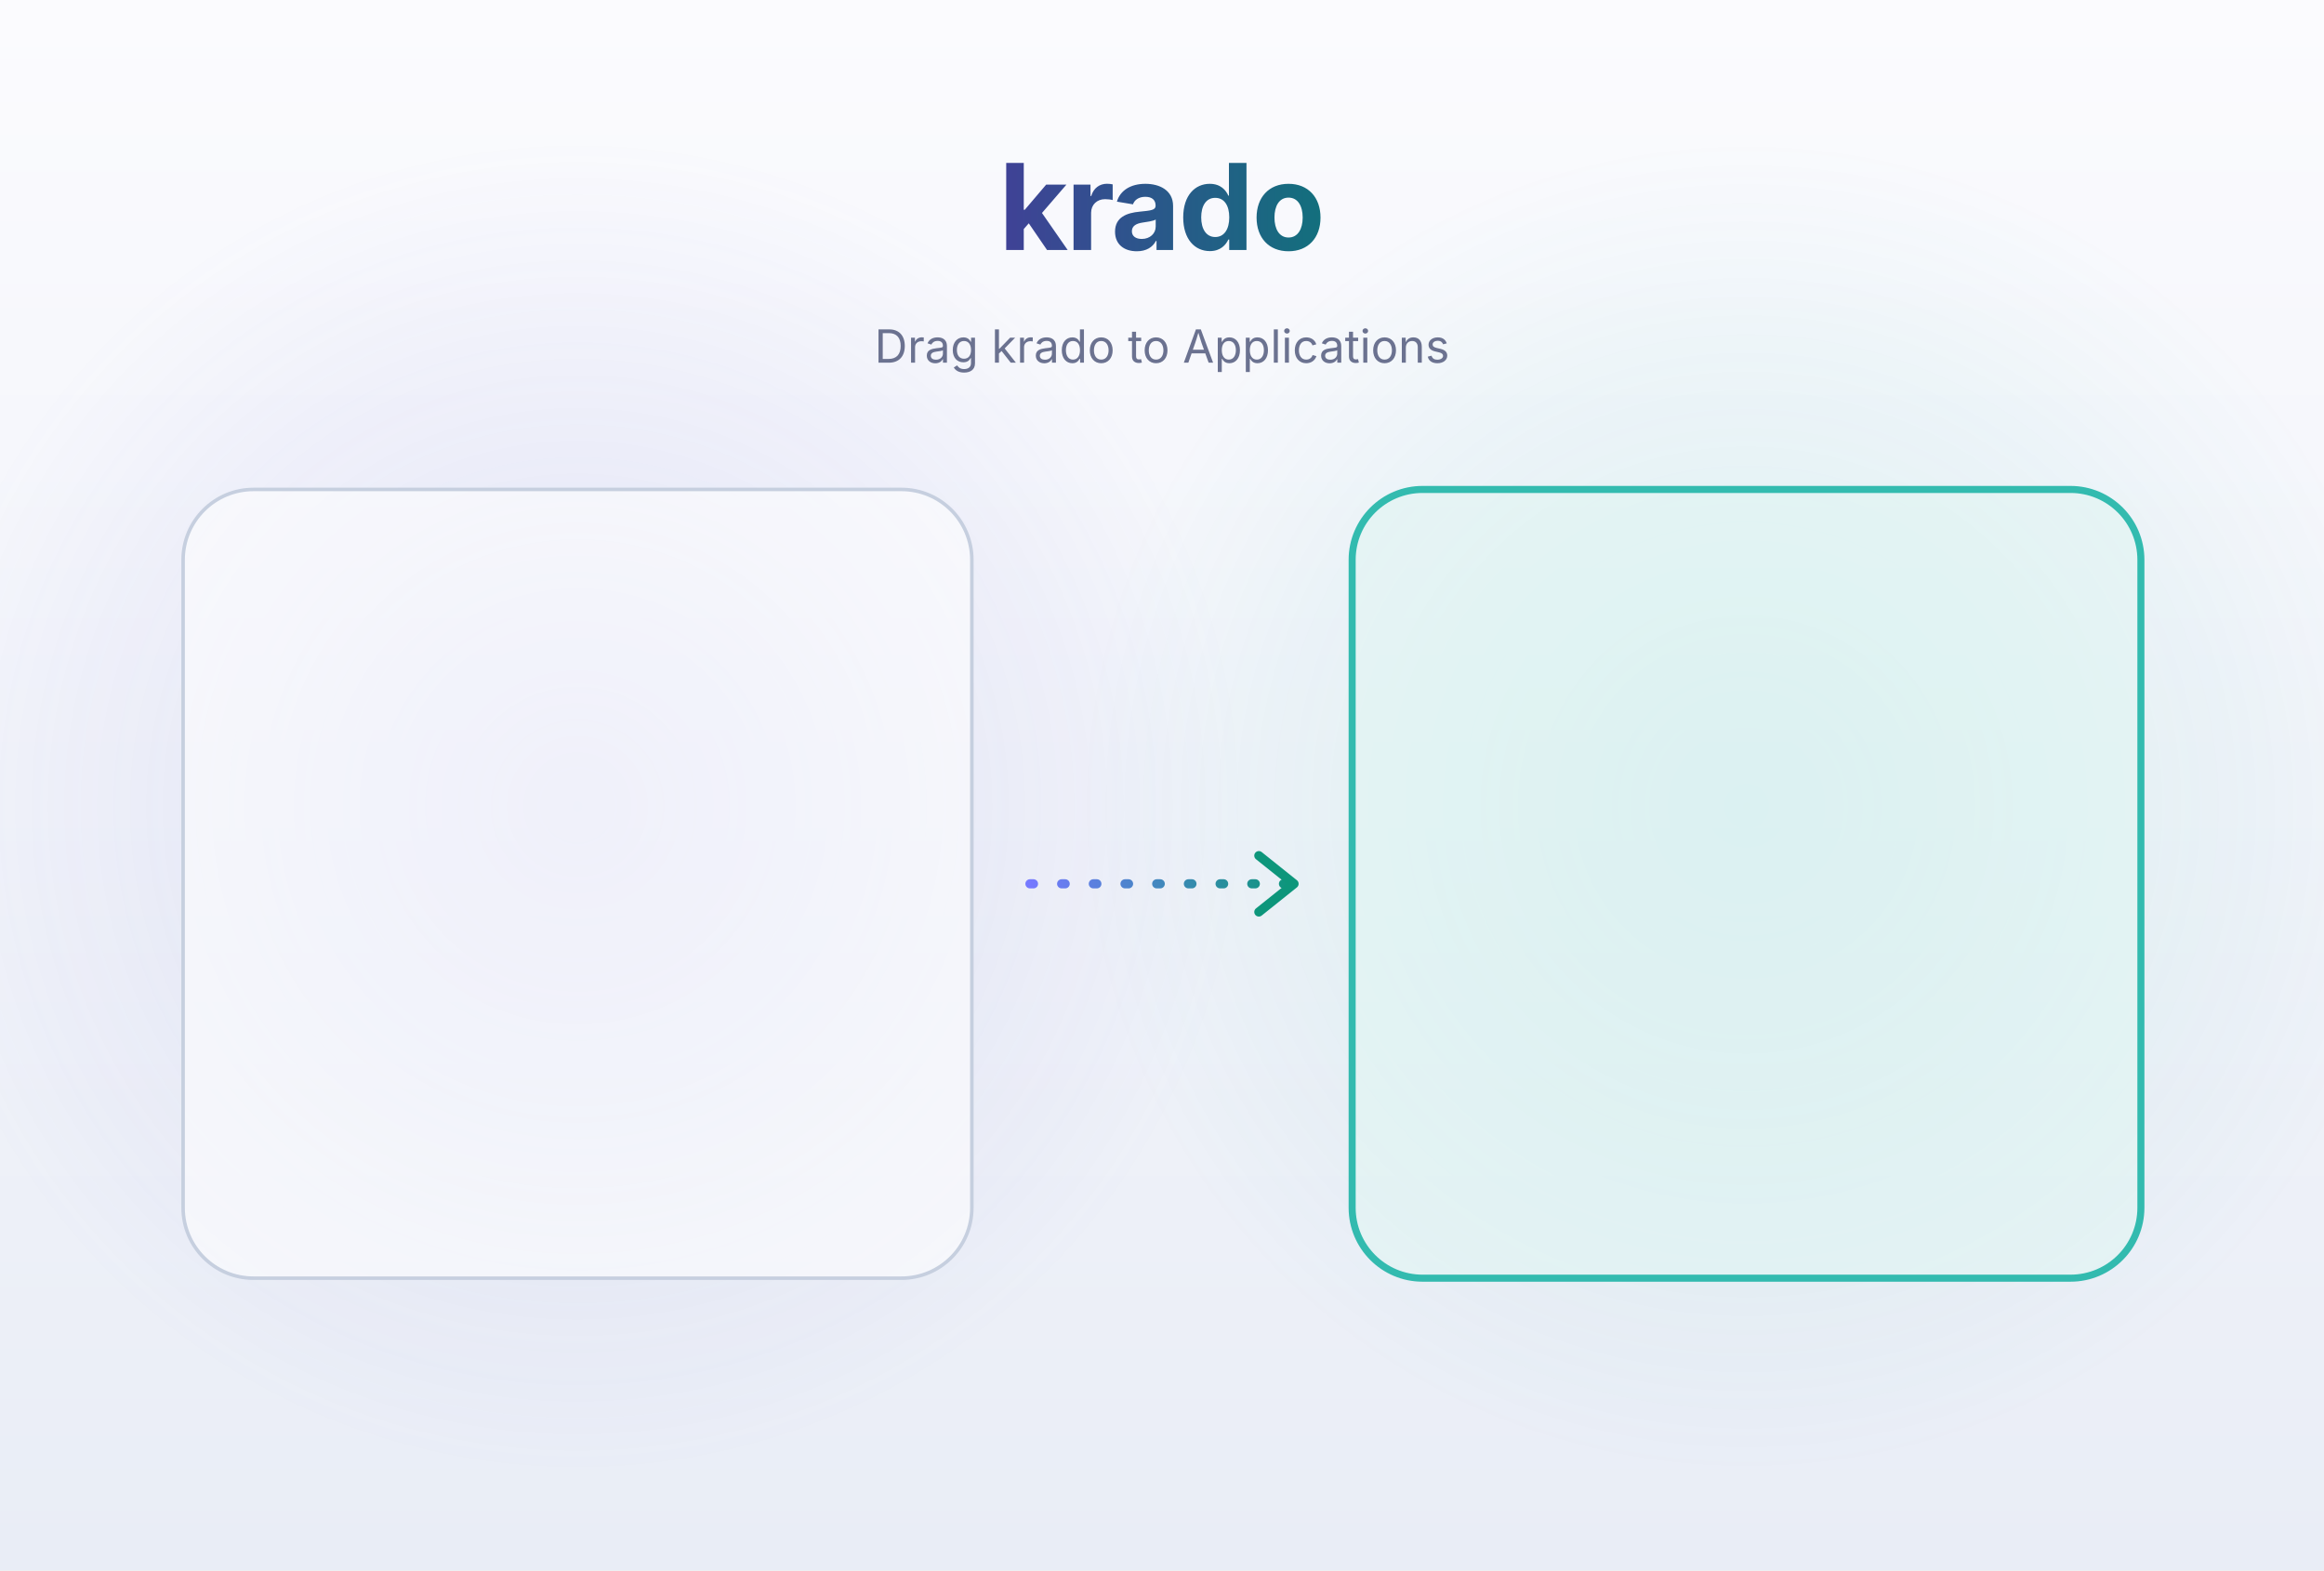
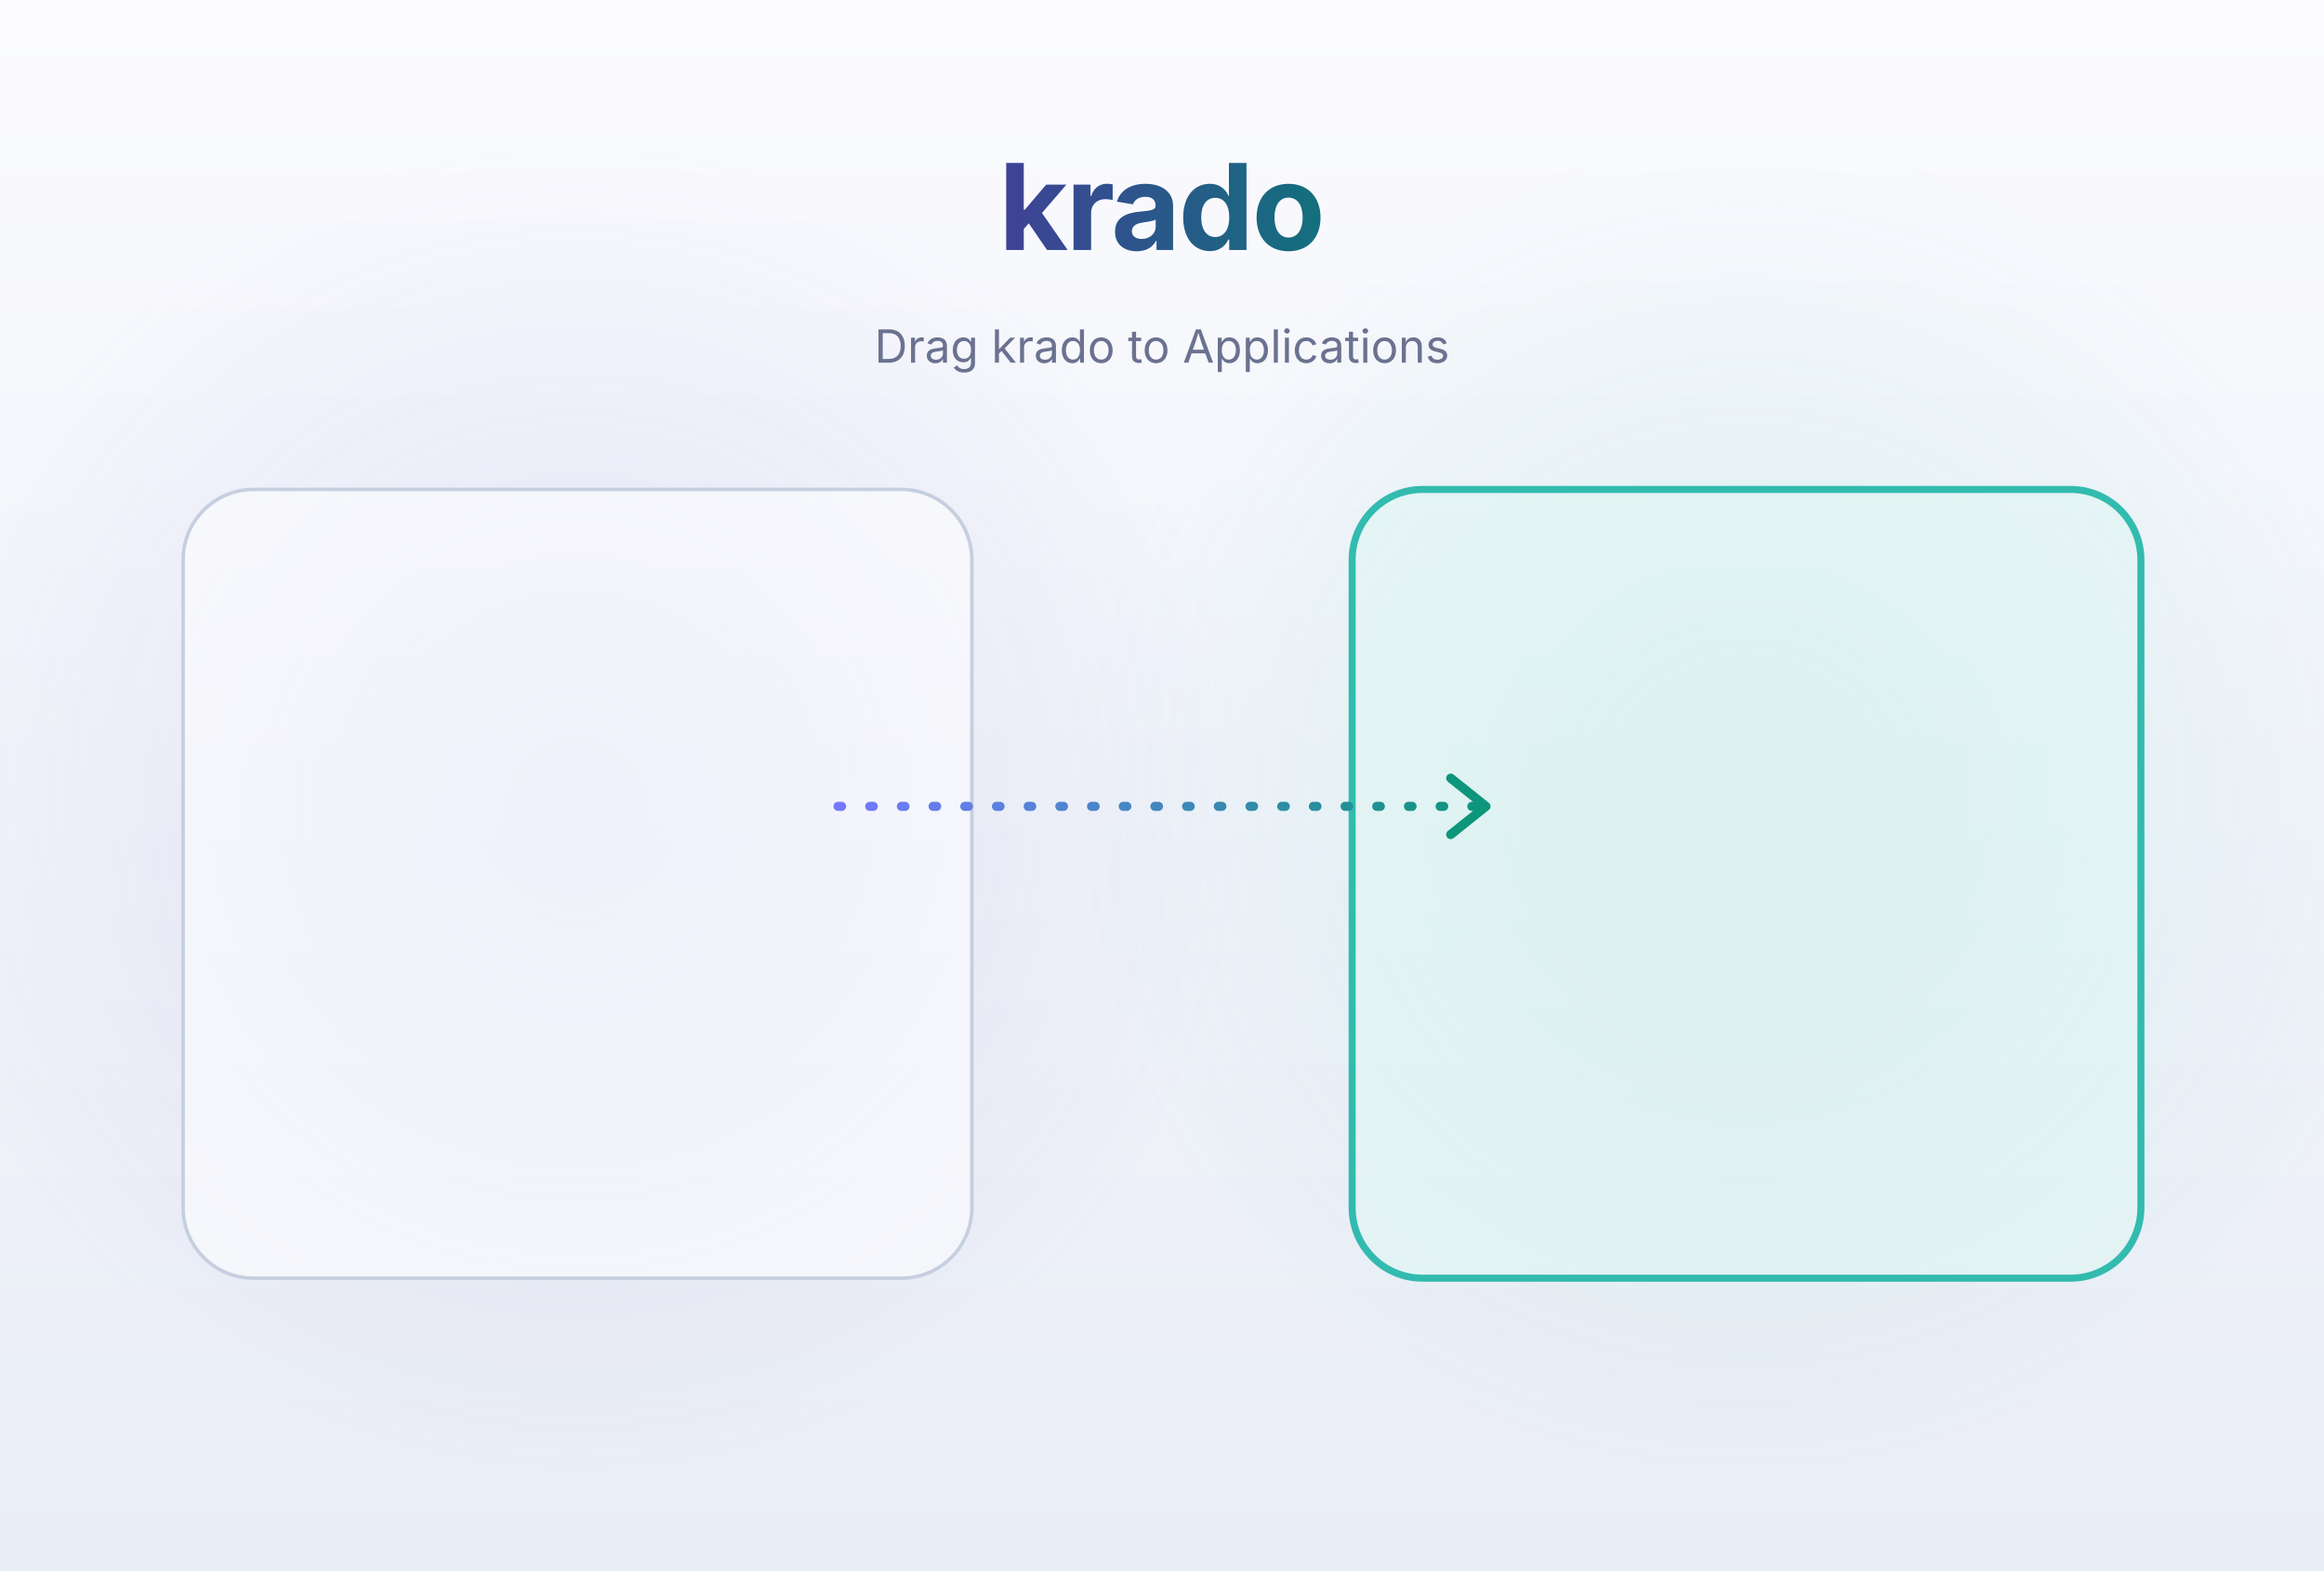
<svg xmlns="http://www.w3.org/2000/svg" width="660" height="446" viewBox="0 0 660 446">
  <defs>
    <linearGradient id="bg" x2="0" y2="1">
      <stop stop-color="#fbfbfe" />
      <stop offset="1" stop-color="#e9edf6" />
    </linearGradient>
    <linearGradient id="word">
      <stop stop-color="#3f4296" />
      <stop offset="1" stop-color="#136f7d" />
    </linearGradient>
-     <linearGradient id="dash" x1="292.5" y1="0" x2="366.5" y2="0" gradientUnits="userSpaceOnUse">
+     <linearGradient id="dash" x1="238.0" y1="0" x2="421.0" y2="0" gradientUnits="userSpaceOnUse">
      <stop stop-color="#7579ff" />
      <stop offset="1" stop-color="#0d967b" />
    </linearGradient>
    <radialGradient id="a0" cx="164" cy="229" r="190" gradientUnits="userSpaceOnUse">
      <stop stop-color="#6d6fd8" stop-opacity="0.16" />
      <stop offset="1" stop-color="#6d6fd8" stop-opacity="0" />
    </radialGradient>
    <radialGradient id="a1" cx="496" cy="229" r="190" gradientUnits="userSpaceOnUse">
      <stop stop-color="#1fb5a8" stop-opacity="0.14" />
      <stop offset="1" stop-color="#1fb5a8" stop-opacity="0" />
    </radialGradient>
  </defs>
  <rect width="660" height="446" fill="url(#bg)" />
  <rect width="660" height="446" fill="url(#a0)" />
  <rect width="660" height="446" fill="url(#a1)" />
  <rect x="52.0" y="139" width="224" height="224" rx="20" fill="#ffffff" fill-opacity="0.55" />
  <rect x="52.0" y="139" width="224" height="224" rx="20" fill="none" stroke="#c6cfdf" stroke-opacity="1" stroke-width="1" />
  <rect x="384.0" y="139" width="224" height="224" rx="20" fill="#ffffff" fill-opacity="0.55" />
  <rect x="384.0" y="139" width="224" height="224" rx="20" fill="#1fb5a8" fill-opacity="0.08" />
  <rect x="384.0" y="139" width="224" height="224" rx="20" fill="none" stroke="#1fb5a8" stroke-opacity="0.9" stroke-width="2" />
  <text x="330.0" y="71" text-anchor="middle" font-family="Inter Tight, Inter, Helvetica Neue, sans-serif" font-size="34" font-weight="700" letter-spacing="-0.6" fill="url(#word)">krado</text>
  <text x="330.0" y="103" text-anchor="middle" font-family="Inter Tight, Inter, Helvetica Neue, sans-serif" font-size="13" fill="#6b7290">Drag krado to Applications</text>
-   <path d="M 292.5 251.0 L 366.5 251.0" fill="none" stroke="url(#dash)" stroke-width="2.6" stroke-linecap="round" stroke-dasharray="1 8" />
-   <path d="M 357.5 243.0 L 367.5 251.0 L 357.5 259.0" fill="none" stroke="#0d967b" stroke-width="2.6" stroke-linecap="round" stroke-linejoin="round" />
+   <path d="M 238.0 229 L 421.0 229" fill="none" stroke="url(#dash)" stroke-width="2.6" stroke-linecap="round" stroke-dasharray="1 8" />
+   <path d="M 412.0 221 L 422.0 229 L 412.0 237" fill="none" stroke="#0d967b" stroke-width="2.6" stroke-linecap="round" stroke-linejoin="round" />
</svg>
